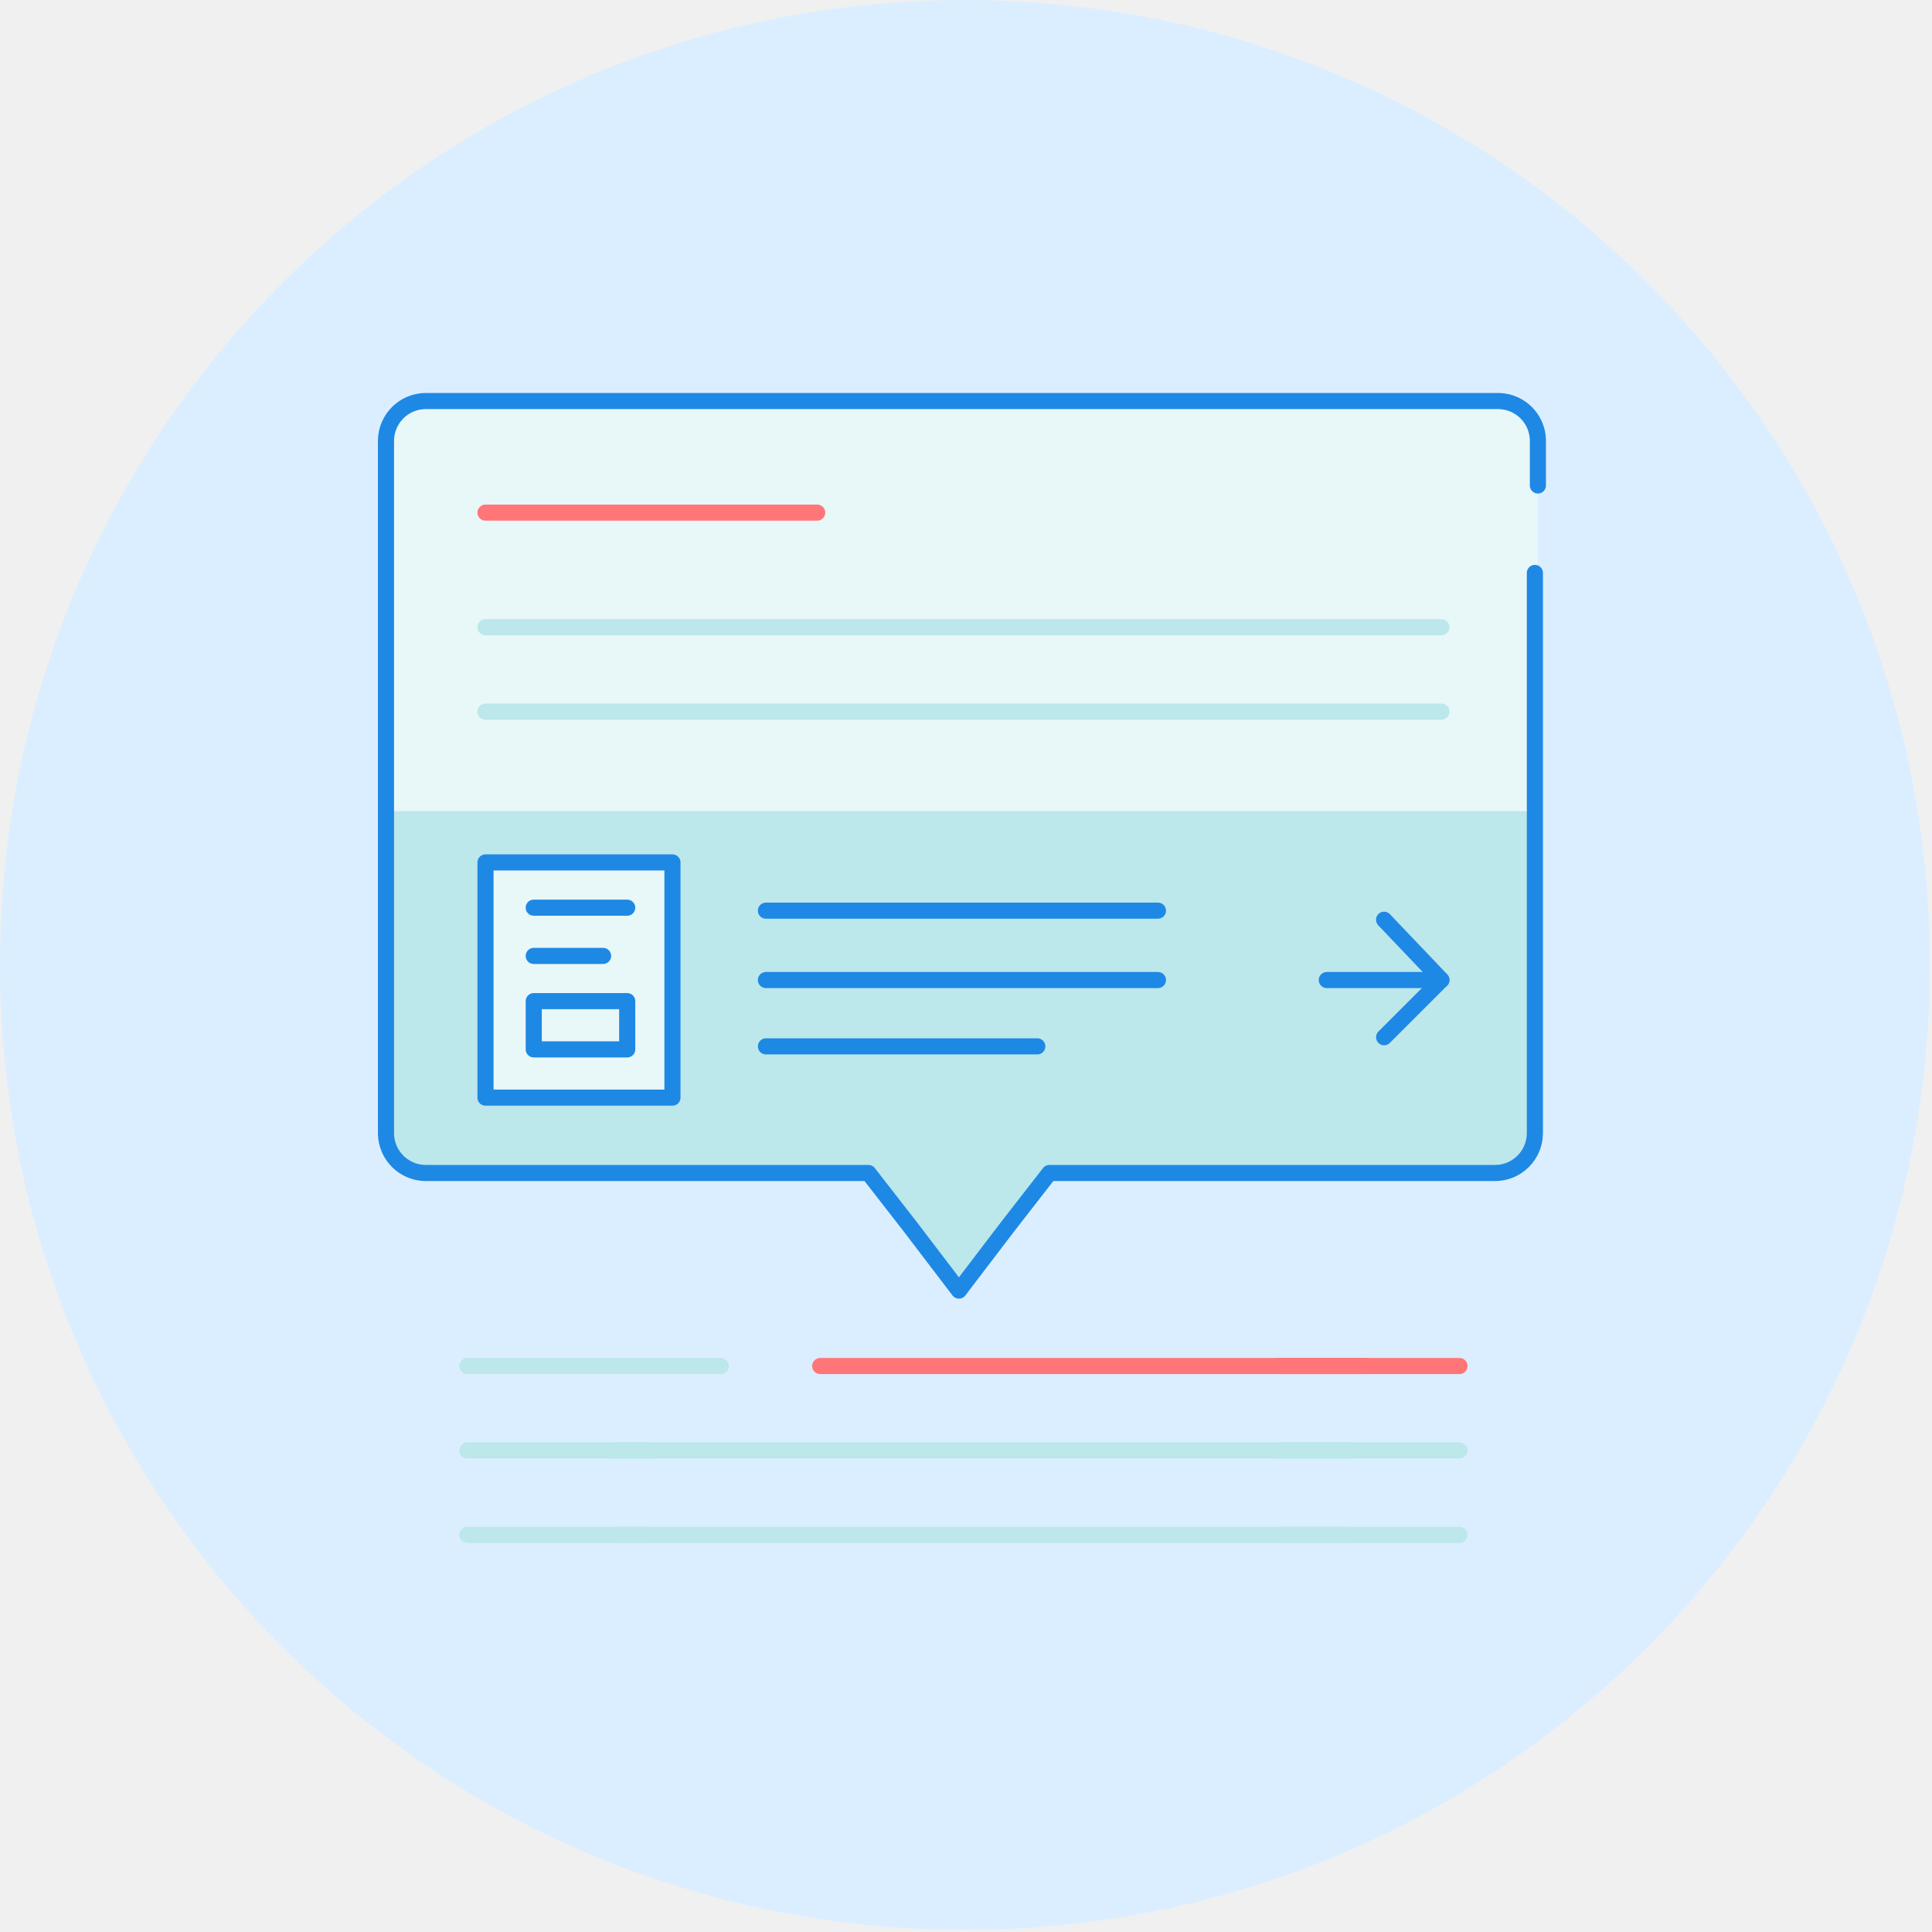
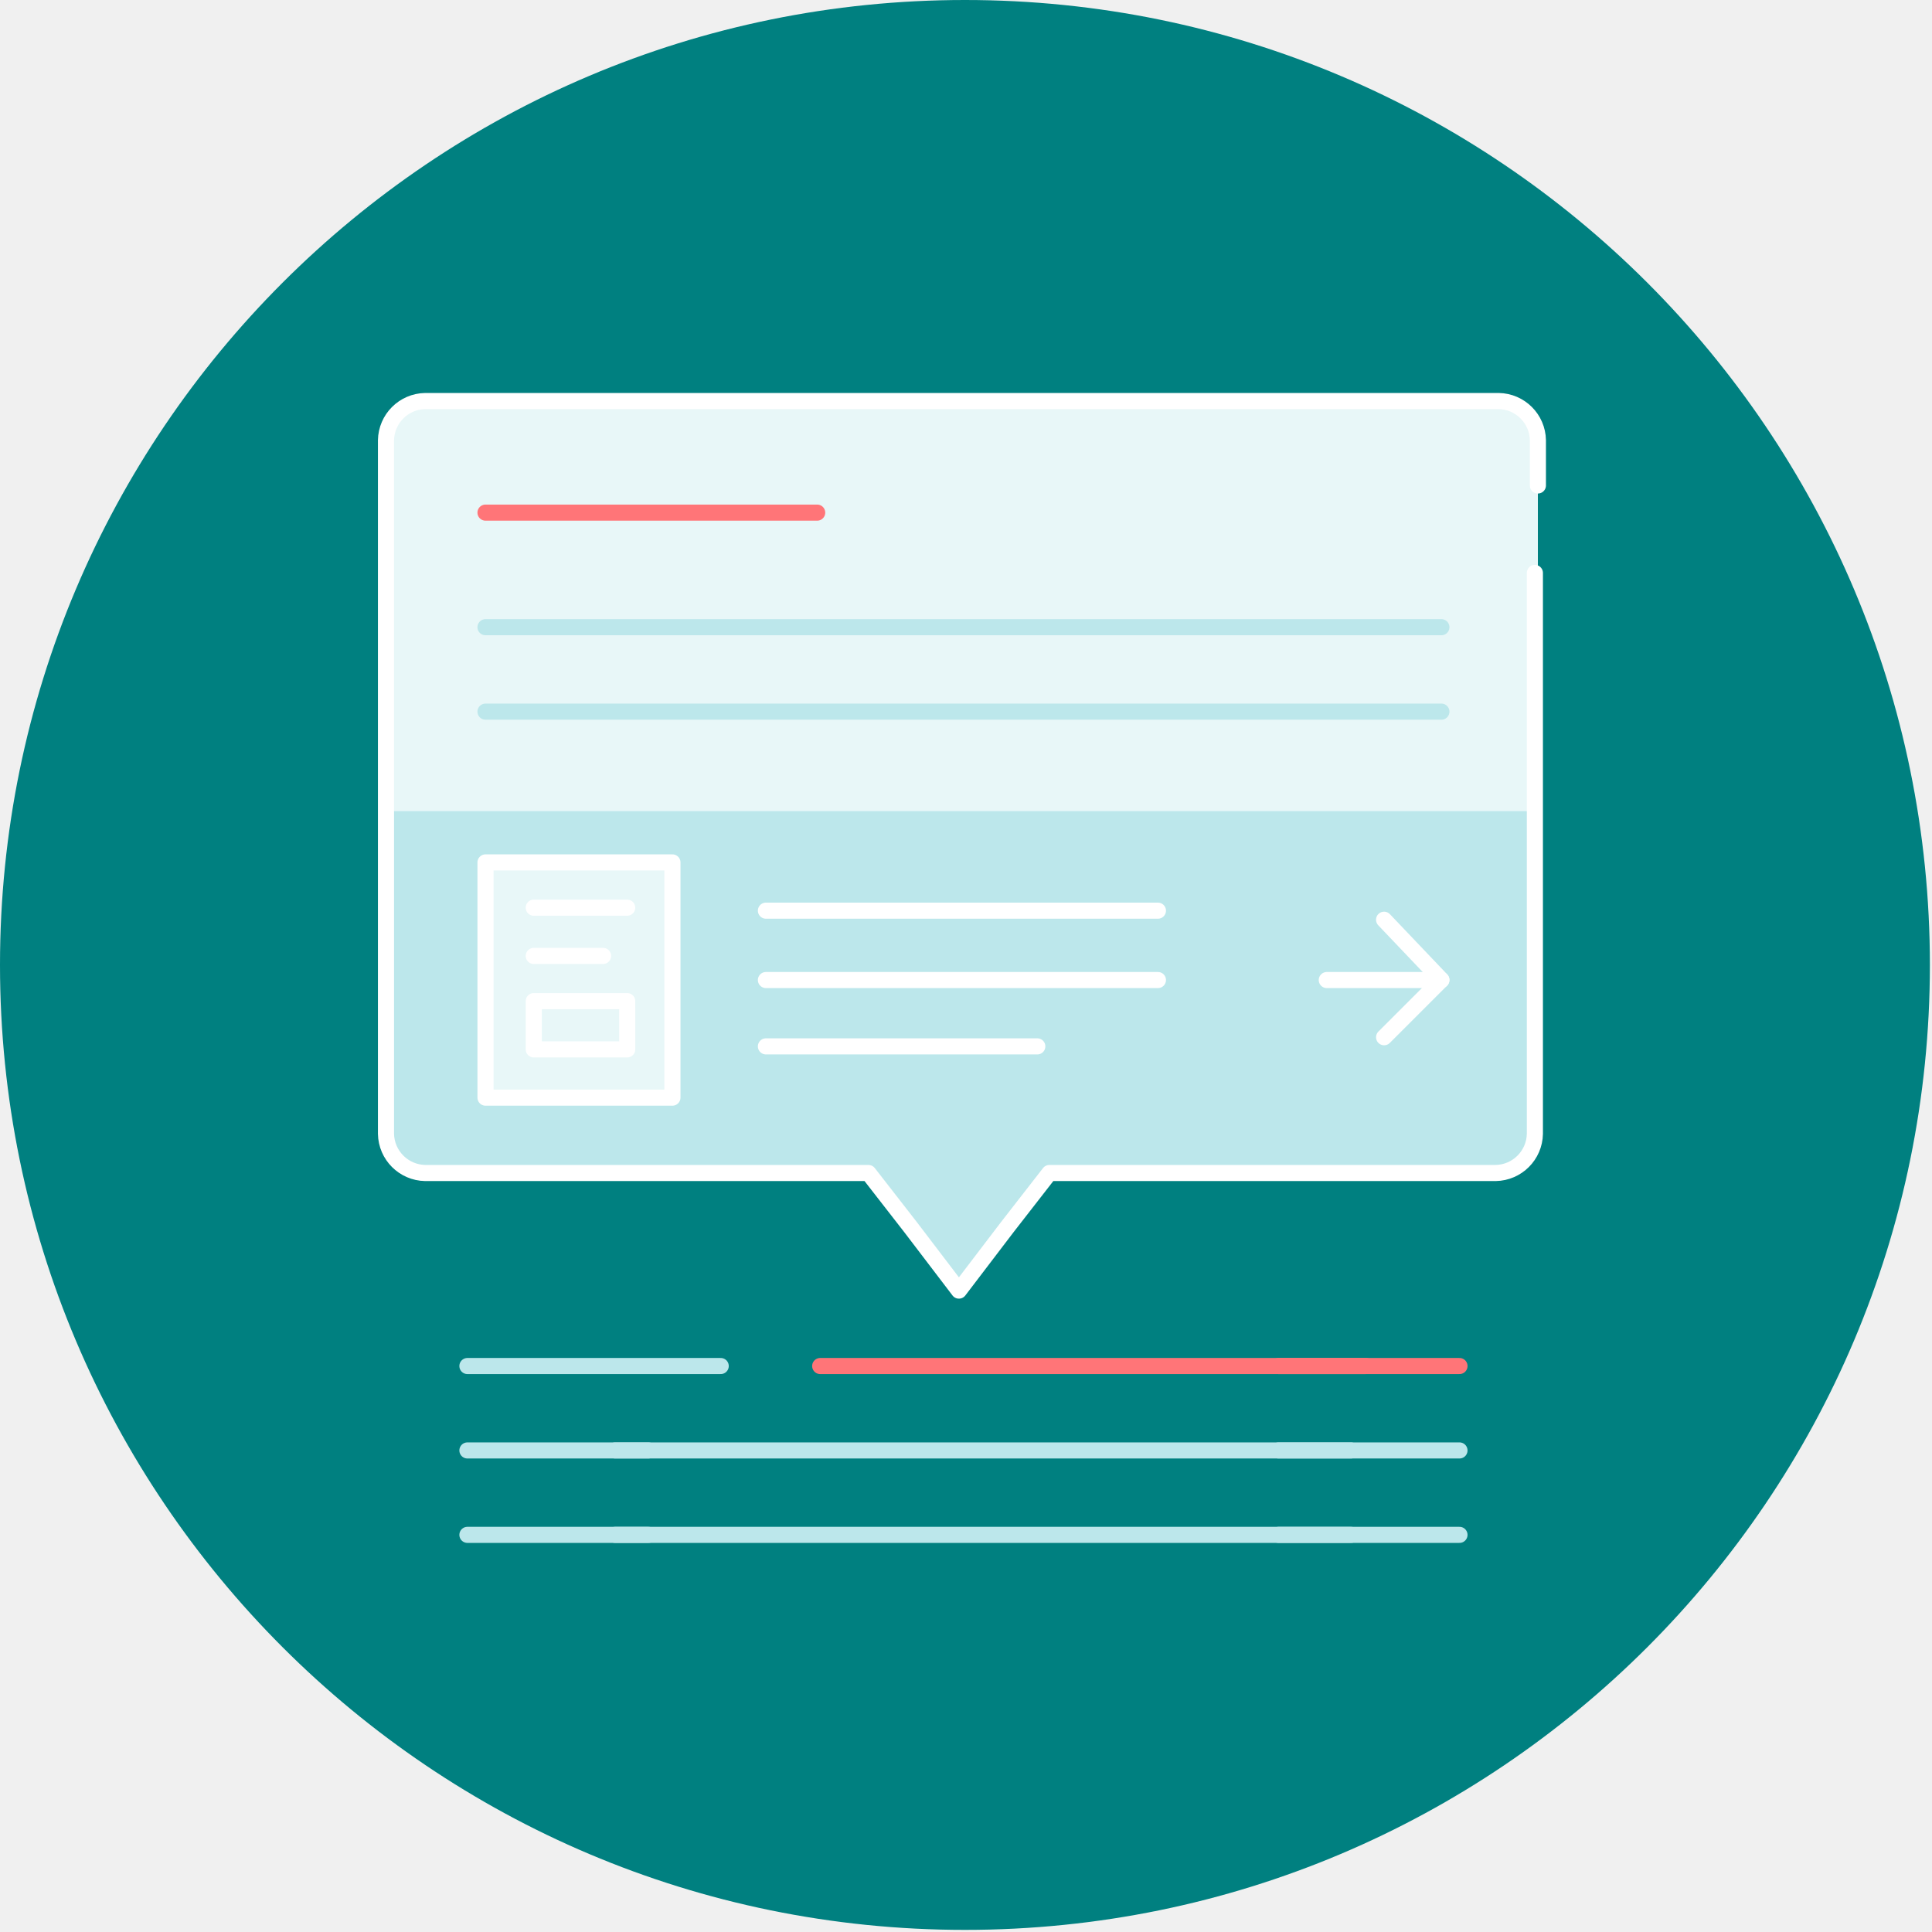
- <svg xmlns="http://www.w3.org/2000/svg" width="75" height="75" viewBox="0 0 75 75">
-   <defs>
-     <clipPath id="clip-path">
-       <rect id="Rectangle_19001" data-name="Rectangle 19001" width="75" height="75" transform="translate(159 1629)" fill="#6dbd94" />
-     </clipPath>
-   </defs>
-   <g id="Mask_Group_2" data-name="Mask Group 2" transform="translate(-159 -1629)" clip-path="url(#clip-path)">
-     <g id="Notes" transform="translate(159 1629)">
-       <path id="Path_35862" data-name="Path 35862" d="M37.459,74.918A37.459,37.459,0,1,0,0,37.459,37.459,37.459,0,0,0,37.459,74.918Z" fill="#dbeeff" />
-       <path id="Path_35863" data-name="Path 35863" d="M51.258,8.375H9.584A1.55,1.55,0,0,0,8.062,9.9V36.821a1.55,1.55,0,0,0,1.522,1.522H26.792l1.639,2.107L30.3,42.908l1.873-2.458,1.639-2.107H51.14a1.55,1.55,0,0,0,1.522-1.522V9.9A1.452,1.452,0,0,0,51.258,8.375Z" transform="translate(7.038 7.311)" fill="#e8f7f8" />
-       <path id="Path_35864" data-name="Path 35864" d="M26.5,28.313h7.024" transform="translate(23.133 24.716)" fill="none" stroke="#ff7578" stroke-linecap="round" stroke-linejoin="round" stroke-miterlimit="10" stroke-width="0.625" />
-       <path id="Path_35865" data-name="Path 35865" d="M9.688,28.313h9.833" transform="translate(8.457 24.716)" fill="none" stroke="#bce7eb" stroke-linecap="round" stroke-linejoin="round" stroke-miterlimit="10" stroke-width="0.625" />
-       <path id="Path_35866" data-name="Path 35866" d="M17,28.313H38.188" transform="translate(14.84 24.716)" fill="none" stroke="#ff7578" stroke-linecap="round" stroke-linejoin="round" stroke-miterlimit="10" stroke-width="0.625" />
-       <path id="Path_35867" data-name="Path 35867" d="M12.75,30.063H41.313" transform="translate(11.13 26.243)" fill="none" stroke="#bce7eb" stroke-linecap="round" stroke-linejoin="round" stroke-miterlimit="10" stroke-width="0.625" />
-       <path id="Path_35868" data-name="Path 35868" d="M26.5,30.063h7.024" transform="translate(23.133 26.243)" fill="none" stroke="#bce7eb" stroke-linecap="round" stroke-linejoin="round" stroke-miterlimit="10" stroke-width="0.625" />
-       <path id="Path_35869" data-name="Path 35869" d="M9.688,30.063h7.024" transform="translate(8.457 26.243)" fill="none" stroke="#bce7eb" stroke-linecap="round" stroke-linejoin="round" stroke-miterlimit="10" stroke-width="0.625" />
-       <path id="Path_35870" data-name="Path 35870" d="M12.75,31.812H41.313" transform="translate(11.13 27.771)" fill="none" stroke="#bce7eb" stroke-linecap="round" stroke-linejoin="round" stroke-miterlimit="10" stroke-width="0.625" />
-       <path id="Path_35871" data-name="Path 35871" d="M26.5,31.812h7.024" transform="translate(23.133 27.771)" fill="none" stroke="#bce7eb" stroke-linecap="round" stroke-linejoin="round" stroke-miterlimit="10" stroke-width="0.625" />
-       <path id="Path_35872" data-name="Path 35872" d="M9.688,31.812h7.024" transform="translate(8.457 27.771)" fill="none" stroke="#bce7eb" stroke-linecap="round" stroke-linejoin="round" stroke-miterlimit="10" stroke-width="0.625" />
-       <path id="Path_35873" data-name="Path 35873" d="M9.584,30.977H26.792l1.639,2.107L30.3,35.542l1.873-2.458,1.639-2.107H51.14a1.55,1.55,0,0,0,1.522-1.522V16.812H8.062V29.455A1.55,1.55,0,0,0,9.584,30.977Z" transform="translate(7.038 14.677)" fill="#0aa7b9" opacity="0.2" />
-       <path id="Path_35874" data-name="Path 35874" d="M17.32,17.875H10.063v9.131H17.32Z" transform="translate(8.784 15.604)" fill="#e8f7f8" stroke="#1e88e5" stroke-linecap="round" stroke-linejoin="round" stroke-miterlimit="10" stroke-width="0.625" />
-       <path id="Path_35875" data-name="Path 35875" d="M14.691,18.813H11.063" transform="translate(9.657 16.423)" fill="none" stroke="#1e88e5" stroke-linecap="round" stroke-linejoin="round" stroke-miterlimit="10" stroke-width="0.625" />
-       <path id="Path_35876" data-name="Path 35876" d="M13.755,19.813H11.063" transform="translate(9.657 17.296)" fill="none" stroke="#1e88e5" stroke-linecap="round" stroke-linejoin="round" stroke-miterlimit="10" stroke-width="0.625" />
-       <path id="Path_35877" data-name="Path 35877" d="M14.691,20.75H11.063v1.873h3.629Z" transform="translate(9.657 18.114)" fill="#e8f7f8" stroke="#1e88e5" stroke-linecap="round" stroke-linejoin="round" stroke-miterlimit="10" stroke-width="0.625" />
-       <path id="Path_35878" data-name="Path 35878" d="M27.5,20.313h4.448" transform="translate(24.006 17.732)" fill="none" stroke="#1e88e5" stroke-linecap="round" stroke-linejoin="round" stroke-miterlimit="10" stroke-width="0.625" />
-       <path id="Path_35879" data-name="Path 35879" d="M28.687,19.063,30.912,21.4l-2.224,2.224" transform="translate(25.043 16.641)" fill="none" stroke="#1e88e5" stroke-linecap="round" stroke-linejoin="round" stroke-miterlimit="10" stroke-width="0.625" />
-       <path id="Path_35880" data-name="Path 35880" d="M10.063,10.625H22.939" transform="translate(8.784 9.275)" fill="none" stroke="#ff7578" stroke-linecap="round" stroke-linejoin="round" stroke-miterlimit="10" stroke-width="0.625" />
-       <path id="Path_35881" data-name="Path 35881" d="M10.063,13H47.171" transform="translate(8.784 11.348)" fill="none" stroke="#bce7eb" stroke-linecap="round" stroke-linejoin="round" stroke-miterlimit="10" stroke-width="0.625" />
-       <path id="Path_35882" data-name="Path 35882" d="M10.063,14.75H47.171" transform="translate(8.784 12.876)" fill="none" stroke="#bce7eb" stroke-linecap="round" stroke-linejoin="round" stroke-miterlimit="10" stroke-width="0.625" />
-       <path id="Path_35883" data-name="Path 35883" d="M15.875,18.875H31.093" transform="translate(13.858 16.477)" fill="none" stroke="#1e88e5" stroke-linecap="round" stroke-linejoin="round" stroke-miterlimit="10" stroke-width="0.625" />
-       <path id="Path_35884" data-name="Path 35884" d="M15.875,20.313H31.093" transform="translate(13.858 17.732)" fill="none" stroke="#1e88e5" stroke-linecap="round" stroke-linejoin="round" stroke-miterlimit="10" stroke-width="0.625" />
-       <path id="Path_35885" data-name="Path 35885" d="M15.875,21.688H26.41" transform="translate(13.858 18.932)" fill="none" stroke="#1e88e5" stroke-linecap="round" stroke-linejoin="round" stroke-miterlimit="10" stroke-width="0.625" />
-       <path id="Path_35886" data-name="Path 35886" d="M52.717,11.59V9.834a1.55,1.55,0,0,0-1.522-1.522H9.522A1.55,1.55,0,0,0,8,9.834V36.758A1.55,1.55,0,0,0,9.522,38.28H26.729l1.639,2.107,1.873,2.458,1.873-2.458,1.639-2.107H51.078A1.55,1.55,0,0,0,52.6,36.758V14.985" transform="translate(6.984 7.256)" fill="none" stroke="#1e88e5" stroke-linecap="round" stroke-linejoin="round" stroke-miterlimit="10" stroke-width="0.625" />
-     </g>
+ <svg xmlns="http://www.w3.org/2000/svg" id="SvgjsSvg1111" width="288" height="288" version="1.1">
+   <defs id="SvgjsDefs1112" />
+   <g id="SvgjsG1113">
+     <svg viewBox="0 0 75 75" width="288" height="288">
+       <defs>
+         <clipPath id="a">
+           <rect width="75" height="75" fill="#6dbd94" data-name="Rectangle 19001" transform="translate(159 1629)" class="color6dbd94 svgShape" />
+         </clipPath>
+       </defs>
+       <g clip-path="url(#a)" data-name="Mask Group 2" transform="translate(-159 -1629)">
+         <g transform="translate(159 1629)">
+           <path fill="#008080" d="M37.459,74.918A37.459,37.459,0,1,0,0,37.459,37.459,37.459,0,0,0,37.459,74.918Z" data-name="Path 35862" class="colordbeeff svgShape" />
+           <path fill="#e8f7f8" d="M51.258,8.375H9.584A1.55,1.55,0,0,0,8.062,9.9V36.821a1.55,1.55,0,0,0,1.522,1.522H26.792l1.639,2.107L30.3,42.908l1.873-2.458,1.639-2.107H51.14a1.55,1.55,0,0,0,1.522-1.522V9.9A1.452,1.452,0,0,0,51.258,8.375Z" data-name="Path 35863" transform="translate(7.038 7.311)" class="colore8f7f8 svgShape" />
+           <path fill="none" stroke="#ff7578" stroke-linecap="round" stroke-linejoin="round" stroke-miterlimit="10" stroke-width=".625" d="M26.5,28.313h7.024" data-name="Path 35864" transform="translate(23.133 24.716)" class="colorStrokeff7578 svgStroke" />
+           <path fill="none" stroke="#bce7eb" stroke-linecap="round" stroke-linejoin="round" stroke-miterlimit="10" stroke-width=".625" d="M9.688,28.313h9.833" data-name="Path 35865" transform="translate(8.457 24.716)" class="colorStrokebce7eb svgStroke" />
+           <path fill="none" stroke="#ff7578" stroke-linecap="round" stroke-linejoin="round" stroke-miterlimit="10" stroke-width=".625" d="M17,28.313H38.188" data-name="Path 35866" transform="translate(14.84 24.716)" class="colorStrokeff7578 svgStroke" />
+           <path fill="none" stroke="#bce7eb" stroke-linecap="round" stroke-linejoin="round" stroke-miterlimit="10" stroke-width=".625" d="M12.75,30.063H41.313" data-name="Path 35867" transform="translate(11.13 26.243)" class="colorStrokebce7eb svgStroke" />
+           <path fill="none" stroke="#bce7eb" stroke-linecap="round" stroke-linejoin="round" stroke-miterlimit="10" stroke-width=".625" d="M26.5,30.063h7.024" data-name="Path 35868" transform="translate(23.133 26.243)" class="colorStrokebce7eb svgStroke" />
+           <path fill="none" stroke="#bce7eb" stroke-linecap="round" stroke-linejoin="round" stroke-miterlimit="10" stroke-width=".625" d="M9.688,30.063h7.024" data-name="Path 35869" transform="translate(8.457 26.243)" class="colorStrokebce7eb svgStroke" />
+           <path fill="none" stroke="#bce7eb" stroke-linecap="round" stroke-linejoin="round" stroke-miterlimit="10" stroke-width=".625" d="M12.75,31.812H41.313" data-name="Path 35870" transform="translate(11.13 27.771)" class="colorStrokebce7eb svgStroke" />
+           <path fill="none" stroke="#bce7eb" stroke-linecap="round" stroke-linejoin="round" stroke-miterlimit="10" stroke-width=".625" d="M26.5,31.812h7.024" data-name="Path 35871" transform="translate(23.133 27.771)" class="colorStrokebce7eb svgStroke" />
+           <path fill="none" stroke="#bce7eb" stroke-linecap="round" stroke-linejoin="round" stroke-miterlimit="10" stroke-width=".625" d="M9.688,31.812h7.024" data-name="Path 35872" transform="translate(8.457 27.771)" class="colorStrokebce7eb svgStroke" />
+           <path fill="#0aa7b9" d="M9.584,30.977H26.792l1.639,2.107L30.3,35.542l1.873-2.458,1.639-2.107H51.14a1.55,1.55,0,0,0,1.522-1.522V16.812H8.062V29.455A1.55,1.55,0,0,0,9.584,30.977Z" data-name="Path 35873" opacity=".2" transform="translate(7.038 14.677)" class="color0aa7b9 svgShape" />
+           <path fill="#e8f7f8" stroke="#ffffff" stroke-linecap="round" stroke-linejoin="round" stroke-miterlimit="10" stroke-width=".625" d="M17.32,17.875H10.063v9.131H17.32Z" data-name="Path 35874" transform="translate(8.784 15.604)" class="colore8f7f8 svgShape colorStroke1e88e5 svgStroke" />
+           <path fill="none" stroke="#ffffff" stroke-linecap="round" stroke-linejoin="round" stroke-miterlimit="10" stroke-width=".625" d="M14.691,18.813H11.063" data-name="Path 35875" transform="translate(9.657 16.423)" class="colorStroke1e88e5 svgStroke" />
+           <path fill="none" stroke="#ffffff" stroke-linecap="round" stroke-linejoin="round" stroke-miterlimit="10" stroke-width=".625" d="M13.755,19.813H11.063" data-name="Path 35876" transform="translate(9.657 17.296)" class="colorStroke1e88e5 svgStroke" />
+           <path fill="#e8f7f8" stroke="#ffffff" stroke-linecap="round" stroke-linejoin="round" stroke-miterlimit="10" stroke-width=".625" d="M14.691,20.75H11.063v1.873h3.629Z" data-name="Path 35877" transform="translate(9.657 18.114)" class="colore8f7f8 svgShape colorStroke1e88e5 svgStroke" />
+           <path fill="none" stroke="#ffffff" stroke-linecap="round" stroke-linejoin="round" stroke-miterlimit="10" stroke-width=".625" d="M27.5,20.313h4.448" data-name="Path 35878" transform="translate(24.006 17.732)" class="colorStroke1e88e5 svgStroke" />
+           <path fill="none" stroke="#ffffff" stroke-linecap="round" stroke-linejoin="round" stroke-miterlimit="10" stroke-width=".625" d="M28.687,19.063,30.912,21.4l-2.224,2.224" data-name="Path 35879" transform="translate(25.043 16.641)" class="colorStroke1e88e5 svgStroke" />
+           <path fill="none" stroke="#ff7578" stroke-linecap="round" stroke-linejoin="round" stroke-miterlimit="10" stroke-width=".625" d="M10.063,10.625H22.939" data-name="Path 35880" transform="translate(8.784 9.275)" class="colorStrokeff7578 svgStroke" />
+           <path fill="none" stroke="#bce7eb" stroke-linecap="round" stroke-linejoin="round" stroke-miterlimit="10" stroke-width=".625" d="M10.063,13H47.171" data-name="Path 35881" transform="translate(8.784 11.348)" class="colorStrokebce7eb svgStroke" />
+           <path fill="none" stroke="#bce7eb" stroke-linecap="round" stroke-linejoin="round" stroke-miterlimit="10" stroke-width=".625" d="M10.063,14.75H47.171" data-name="Path 35882" transform="translate(8.784 12.876)" class="colorStrokebce7eb svgStroke" />
+           <path fill="none" stroke="#ffffff" stroke-linecap="round" stroke-linejoin="round" stroke-miterlimit="10" stroke-width=".625" d="M15.875,18.875H31.093" data-name="Path 35883" transform="translate(13.858 16.477)" class="colorStroke1e88e5 svgStroke" />
+           <path fill="none" stroke="#ffffff" stroke-linecap="round" stroke-linejoin="round" stroke-miterlimit="10" stroke-width=".625" d="M15.875,20.313H31.093" data-name="Path 35884" transform="translate(13.858 17.732)" class="colorStroke1e88e5 svgStroke" />
+           <path fill="none" stroke="#ffffff" stroke-linecap="round" stroke-linejoin="round" stroke-miterlimit="10" stroke-width=".625" d="M15.875,21.688H26.41" data-name="Path 35885" transform="translate(13.858 18.932)" class="colorStroke1e88e5 svgStroke" />
+           <path fill="none" stroke="#ffffff" stroke-linecap="round" stroke-linejoin="round" stroke-miterlimit="10" stroke-width=".625" d="M52.717,11.59V9.834a1.55,1.55,0,0,0-1.522-1.522H9.522A1.55,1.55,0,0,0,8,9.834V36.758A1.55,1.55,0,0,0,9.522,38.28H26.729l1.639,2.107,1.873,2.458,1.873-2.458,1.639-2.107H51.078A1.55,1.55,0,0,0,52.6,36.758V14.985" data-name="Path 35886" transform="translate(6.984 7.256)" class="colorStroke1e88e5 svgStroke" />
+         </g>
+       </g>
+     </svg>
  </g>
</svg>
